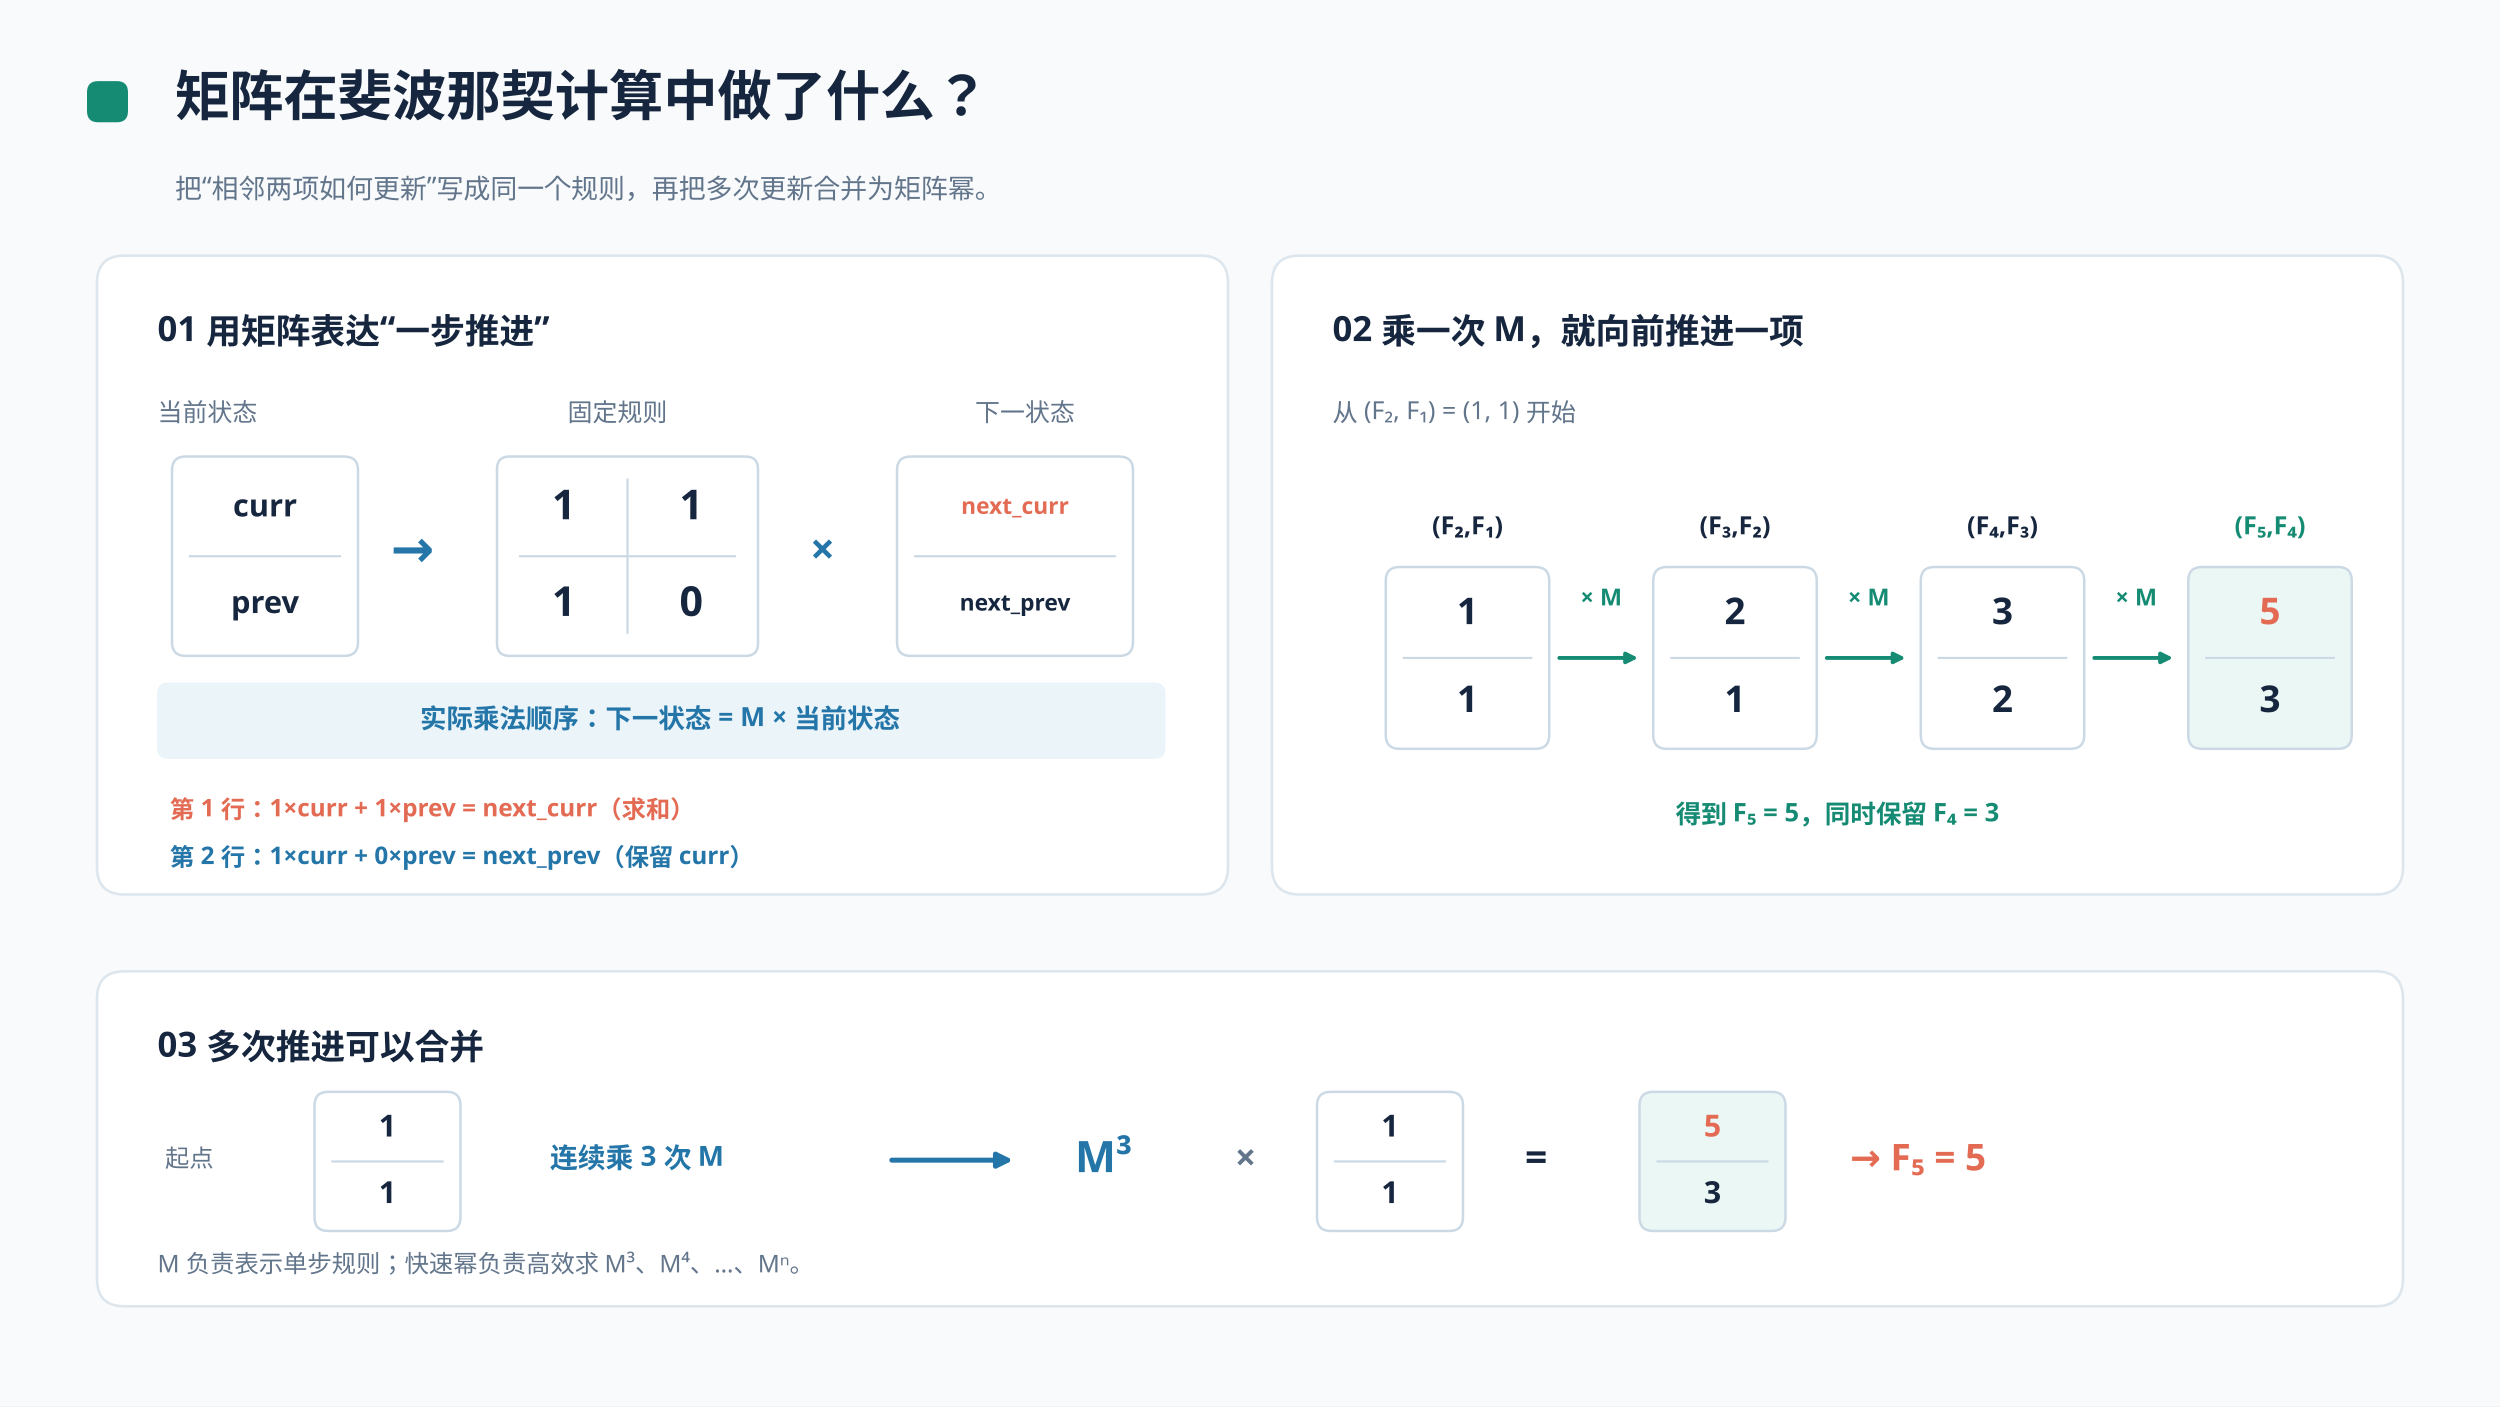
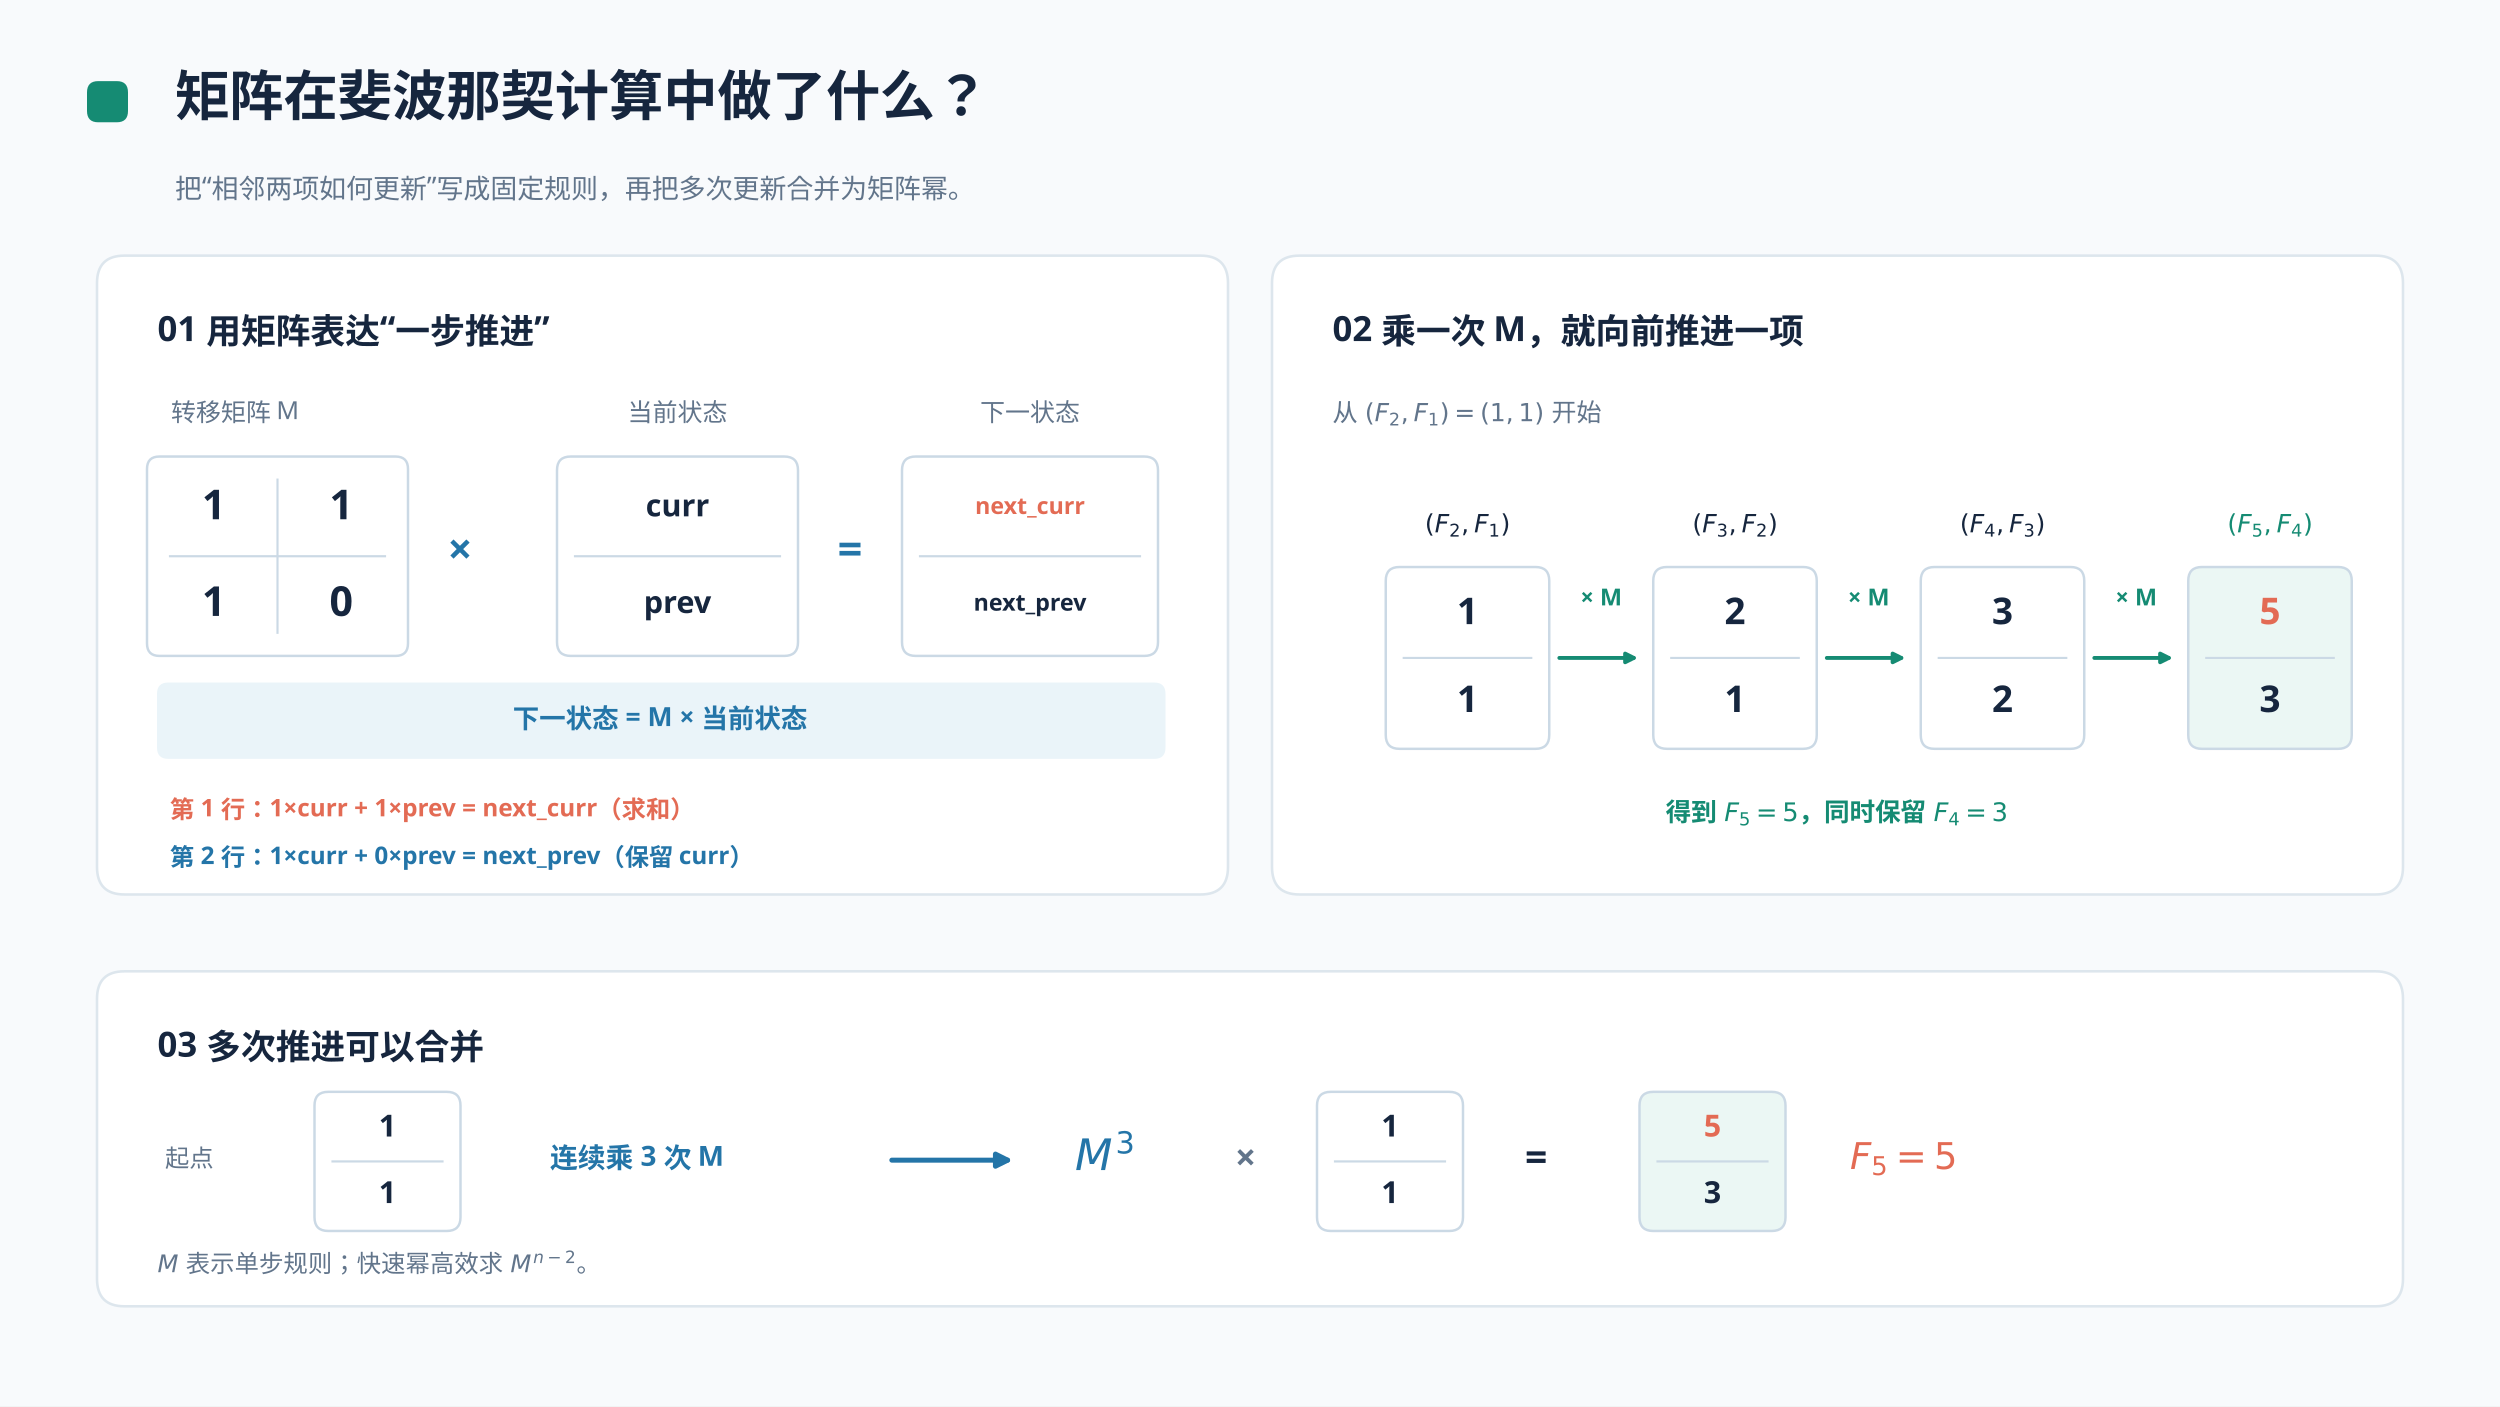
<svg xmlns="http://www.w3.org/2000/svg" width="1152pt" height="648pt" viewBox="0 0 1152 648" version="1.1">
  <defs>
    <style type="text/css">*{stroke-linejoin: round; stroke-linecap: butt}</style>
  </defs>
  <g id="figure_1">
    <g id="patch_1">
      <path d="M 0 648  L 1152 648  L 1152 0  L 0 0  z " style="fill: #f8fafc" />
    </g>
    <g id="axes_1">
      <g id="patch_2">
-         <path d="M 45.274 56.353  L 53.798 56.353  Q 58.982 56.353 58.982 51.146  L 58.982 42.583  Q 58.982 37.376 53.798 37.376  L 45.274 37.376  Q 40.09 37.376 40.09 42.583  L 40.09 51.146  Q 40.09 56.353 45.274 56.353  z " clip-path="url(#pfab40510a4)" style="fill: #158b73" />
+         <path d="M 45.274 56.353  L 53.798 56.353  Q 58.982 56.353 58.982 51.146  L 58.982 42.583  Q 58.982 37.376 53.798 37.376  L 45.274 37.376  Q 40.09 37.376 40.09 42.583  L 40.09 51.146  Q 40.09 56.353 45.274 56.353  z " clip-path="url(#pfd3e6723ad)" style="fill: #158b73" />
      </g>
      <g id="patch_3">
-         <path d="M 57.37 412.174  L 553.19 412.174  Q 565.862 412.174 565.862 399.446  L 565.862 130.526  Q 565.862 117.797 553.19 117.797  L 57.37 117.797  Q 44.698 117.797 44.698 130.526  L 44.698 399.446  Q 44.698 412.174 57.37 412.174  z " clip-path="url(#pfab40510a4)" style="fill: #ffffff; stroke: #dde6ed; stroke-width: 1.2; stroke-linejoin: miter" />
+         <path d="M 57.37 412.174  L 553.19 412.174  Q 565.862 412.174 565.862 399.446  L 565.862 130.526  Q 565.862 117.797 553.19 117.797  L 57.37 117.797  Q 44.698 117.797 44.698 130.526  L 44.698 399.446  Q 44.698 412.174 57.37 412.174  z " clip-path="url(#pfd3e6723ad)" style="fill: #ffffff; stroke: #dde6ed; stroke-width: 1.2; stroke-linejoin: miter" />
      </g>
      <g id="patch_4">
-         <path d="M 85.594 302.246  L 158.63 302.246  Q 164.966 302.246 164.966 295.881  L 164.966 216.733  Q 164.966 210.369 158.63 210.369  L 85.594 210.369  Q 79.258 210.369 79.258 216.733  L 79.258 295.881  Q 79.258 302.246 85.594 302.246  z " clip-path="url(#pfab40510a4)" style="fill: #ffffff; stroke: #cbd9e5; stroke-width: 1.15; stroke-linejoin: miter" />
+         <path d="M 73.498 302.246  L 182.246 302.246  Q 188.006 302.246 188.006 296.46  L 188.006 216.154  Q 188.006 210.369 182.246 210.369  L 73.498 210.369  Q 67.738 210.369 67.738 216.154  L 67.738 296.46  Q 67.738 302.246 73.498 302.246  z " clip-path="url(#pfd3e6723ad)" style="fill: #ffffff; stroke: #cbd9e5; stroke-width: 1.15; stroke-linejoin: miter" />
      </g>
      <g id="patch_5">
-         <path d="M 234.778 302.246  L 343.526 302.246  Q 349.286 302.246 349.286 296.46  L 349.286 216.154  Q 349.286 210.369 343.526 210.369  L 234.778 210.369  Q 229.018 210.369 229.018 216.154  L 229.018 296.46  Q 229.018 302.246 234.778 302.246  z " clip-path="url(#pfab40510a4)" style="fill: #ffffff; stroke: #cbd9e5; stroke-width: 1.15; stroke-linejoin: miter" />
+         <path d="M 263.002 302.246  L 361.382 302.246  Q 367.718 302.246 367.718 295.881  L 367.718 216.733  Q 367.718 210.369 361.382 210.369  L 263.002 210.369  Q 256.666 210.369 256.666 216.733  L 256.666 295.881  Q 256.666 302.246 263.002 302.246  z " clip-path="url(#pfd3e6723ad)" style="fill: #ffffff; stroke: #cbd9e5; stroke-width: 1.15; stroke-linejoin: miter" />
      </g>
      <g id="patch_6">
-         <path d="M 419.674 302.246  L 515.75 302.246  Q 522.086 302.246 522.086 295.881  L 522.086 216.733  Q 522.086 210.369 515.75 210.369  L 419.674 210.369  Q 413.338 210.369 413.338 216.733  L 413.338 295.881  Q 413.338 302.246 419.674 302.246  z " clip-path="url(#pfab40510a4)" style="fill: #ffffff; stroke: #cbd9e5; stroke-width: 1.15; stroke-linejoin: miter" />
+         <path d="M 421.978 302.246  L 527.27 302.246  Q 533.606 302.246 533.606 295.881  L 533.606 216.733  Q 533.606 210.369 527.27 210.369  L 421.978 210.369  Q 415.642 210.369 415.642 216.733  L 415.642 295.881  Q 415.642 302.246 421.978 302.246  z " clip-path="url(#pfd3e6723ad)" style="fill: #ffffff; stroke: #cbd9e5; stroke-width: 1.15; stroke-linejoin: miter" />
      </g>
      <g id="patch_7">
-         <path d="M 77.53 349.689  L 531.878 349.689  Q 537.062 349.689 537.062 344.481  L 537.062 319.719  Q 537.062 314.511 531.878 314.511  L 77.53 314.511  Q 72.346 314.511 72.346 319.719  L 72.346 344.481  Q 72.346 349.689 77.53 349.689  z " clip-path="url(#pfab40510a4)" style="fill: #eaf4f9" />
+         <path d="M 77.53 349.689  L 531.878 349.689  Q 537.062 349.689 537.062 344.481  L 537.062 319.719  Q 537.062 314.511 531.878 314.511  L 77.53 314.511  Q 72.346 314.511 72.346 319.719  L 72.346 344.481  Q 72.346 349.689 77.53 349.689  z " clip-path="url(#pfd3e6723ad)" style="fill: #eaf4f9" />
      </g>
      <g id="patch_8">
-         <path d="M 598.81 412.174  L 1094.63 412.174  Q 1107.302 412.174 1107.302 399.446  L 1107.302 130.526  Q 1107.302 117.797 1094.63 117.797  L 598.81 117.797  Q 586.138 117.797 586.138 130.526  L 586.138 399.446  Q 586.138 412.174 598.81 412.174  z " clip-path="url(#pfab40510a4)" style="fill: #ffffff; stroke: #dde6ed; stroke-width: 1.2; stroke-linejoin: miter" />
+         <path d="M 598.81 412.174  L 1094.63 412.174  Q 1107.302 412.174 1107.302 399.446  L 1107.302 130.526  Q 1107.302 117.797 1094.63 117.797  L 598.81 117.797  Q 586.138 117.797 586.138 130.526  L 586.138 399.446  Q 586.138 412.174 598.81 412.174  z " clip-path="url(#pfd3e6723ad)" style="fill: #ffffff; stroke: #dde6ed; stroke-width: 1.2; stroke-linejoin: miter" />
      </g>
      <g id="patch_9">
-         <path d="M 644.89 345.06  L 707.558 345.06  Q 713.894 345.06 713.894 338.696  L 713.894 267.647  Q 713.894 261.283 707.558 261.283  L 644.89 261.283  Q 638.554 261.283 638.554 267.647  L 638.554 338.696  Q 638.554 345.06 644.89 345.06  z " clip-path="url(#pfab40510a4)" style="fill: #ffffff; stroke: #cbd9e5; stroke-width: 1.15; stroke-linejoin: miter" />
+         <path d="M 644.89 345.06  L 707.558 345.06  Q 713.894 345.06 713.894 338.696  L 713.894 267.647  Q 713.894 261.283 707.558 261.283  L 644.89 261.283  Q 638.554 261.283 638.554 267.647  L 638.554 338.696  Q 638.554 345.06 644.89 345.06  z " clip-path="url(#pfd3e6723ad)" style="fill: #ffffff; stroke: #cbd9e5; stroke-width: 1.15; stroke-linejoin: miter" />
      </g>
      <g id="patch_10">
-         <path d="M 768.154 345.06  L 830.822 345.06  Q 837.158 345.06 837.158 338.696  L 837.158 267.647  Q 837.158 261.283 830.822 261.283  L 768.154 261.283  Q 761.818 261.283 761.818 267.647  L 761.818 338.696  Q 761.818 345.06 768.154 345.06  z " clip-path="url(#pfab40510a4)" style="fill: #ffffff; stroke: #cbd9e5; stroke-width: 1.15; stroke-linejoin: miter" />
+         <path d="M 768.154 345.06  L 830.822 345.06  Q 837.158 345.06 837.158 338.696  L 837.158 267.647  Q 837.158 261.283 830.822 261.283  L 768.154 261.283  Q 761.818 261.283 761.818 267.647  L 761.818 338.696  Q 761.818 345.06 768.154 345.06  z " clip-path="url(#pfd3e6723ad)" style="fill: #ffffff; stroke: #cbd9e5; stroke-width: 1.15; stroke-linejoin: miter" />
      </g>
      <g id="patch_11">
-         <path d="M 891.418 345.06  L 954.086 345.06  Q 960.422 345.06 960.422 338.696  L 960.422 267.647  Q 960.422 261.283 954.086 261.283  L 891.418 261.283  Q 885.082 261.283 885.082 267.647  L 885.082 338.696  Q 885.082 345.06 891.418 345.06  z " clip-path="url(#pfab40510a4)" style="fill: #ffffff; stroke: #cbd9e5; stroke-width: 1.15; stroke-linejoin: miter" />
+         <path d="M 891.418 345.06  L 954.086 345.06  Q 960.422 345.06 960.422 338.696  L 960.422 267.647  Q 960.422 261.283 954.086 261.283  L 891.418 261.283  Q 885.082 261.283 885.082 267.647  L 885.082 338.696  Q 885.082 345.06 891.418 345.06  z " clip-path="url(#pfd3e6723ad)" style="fill: #ffffff; stroke: #cbd9e5; stroke-width: 1.15; stroke-linejoin: miter" />
      </g>
      <g id="patch_12">
-         <path d="M 1014.682 345.06  L 1077.35 345.06  Q 1083.686 345.06 1083.686 338.696  L 1083.686 267.647  Q 1083.686 261.283 1077.35 261.283  L 1014.682 261.283  Q 1008.346 261.283 1008.346 267.647  L 1008.346 338.696  Q 1008.346 345.06 1014.682 345.06  z " clip-path="url(#pfab40510a4)" style="fill: #ebf7f4; stroke: #cbd9e5; stroke-width: 1.15; stroke-linejoin: miter" />
+         <path d="M 1014.682 345.06  L 1077.35 345.06  Q 1083.686 345.06 1083.686 338.696  L 1083.686 267.647  Q 1083.686 261.283 1077.35 261.283  L 1014.682 261.283  Q 1008.346 261.283 1008.346 267.647  L 1008.346 338.696  Q 1008.346 345.06 1014.682 345.06  z " clip-path="url(#pfd3e6723ad)" style="fill: #ebf7f4; stroke: #cbd9e5; stroke-width: 1.15; stroke-linejoin: miter" />
      </g>
      <g id="patch_13">
-         <path d="M 718.547 303.171  Q 736.707 303.171 752.854 303.171  " clip-path="url(#pfab40510a4)" style="fill: none; stroke: #158b73; stroke-width: 1.8; stroke-linecap: round" />
-         <path d="M 748.854 301.171  L 752.854 303.171  L 748.854 305.171  z " clip-path="url(#pfab40510a4)" style="fill: #158b73; stroke: #158b73; stroke-width: 1.8; stroke-linecap: round" />
+         <path d="M 718.547 303.171  Q 736.707 303.171 752.854 303.171  " clip-path="url(#pfd3e6723ad)" style="fill: none; stroke: #158b73; stroke-width: 1.8; stroke-linecap: round" />
+         <path d="M 748.854 301.171  L 752.854 303.171  L 748.854 305.171  z " clip-path="url(#pfd3e6723ad)" style="fill: #158b73; stroke: #158b73; stroke-width: 1.8; stroke-linecap: round" />
      </g>
      <g id="patch_14">
-         <path d="M 841.811 303.171  Q 859.971 303.171 876.118 303.171  " clip-path="url(#pfab40510a4)" style="fill: none; stroke: #158b73; stroke-width: 1.8; stroke-linecap: round" />
-         <path d="M 872.118 301.171  L 876.118 303.171  L 872.118 305.171  z " clip-path="url(#pfab40510a4)" style="fill: #158b73; stroke: #158b73; stroke-width: 1.8; stroke-linecap: round" />
+         <path d="M 841.811 303.171  Q 859.971 303.171 876.118 303.171  " clip-path="url(#pfd3e6723ad)" style="fill: none; stroke: #158b73; stroke-width: 1.8; stroke-linecap: round" />
+         <path d="M 872.118 301.171  L 876.118 303.171  L 872.118 305.171  z " clip-path="url(#pfd3e6723ad)" style="fill: #158b73; stroke: #158b73; stroke-width: 1.8; stroke-linecap: round" />
      </g>
      <g id="patch_15">
-         <path d="M 965.075 303.171  Q 983.235 303.171 999.382 303.171  " clip-path="url(#pfab40510a4)" style="fill: none; stroke: #158b73; stroke-width: 1.8; stroke-linecap: round" />
-         <path d="M 995.382 301.171  L 999.382 303.171  L 995.382 305.171  z " clip-path="url(#pfab40510a4)" style="fill: #158b73; stroke: #158b73; stroke-width: 1.8; stroke-linecap: round" />
+         <path d="M 965.075 303.171  Q 983.235 303.171 999.382 303.171  " clip-path="url(#pfd3e6723ad)" style="fill: none; stroke: #158b73; stroke-width: 1.8; stroke-linecap: round" />
+         <path d="M 995.382 301.171  L 999.382 303.171  L 995.382 305.171  z " clip-path="url(#pfd3e6723ad)" style="fill: #158b73; stroke: #158b73; stroke-width: 1.8; stroke-linecap: round" />
      </g>
      <g id="patch_16">
-         <path d="M 57.37 601.946  L 1094.63 601.946  Q 1107.302 601.946 1107.302 589.217  L 1107.302 460.311  Q 1107.302 447.583 1094.63 447.583  L 57.37 447.583  Q 44.698 447.583 44.698 460.311  L 44.698 589.217  Q 44.698 601.946 57.37 601.946  z " clip-path="url(#pfab40510a4)" style="fill: #ffffff; stroke: #dde6ed; stroke-width: 1.2; stroke-linejoin: miter" />
+         <path d="M 57.37 601.946  L 1094.63 601.946  Q 1107.302 601.946 1107.302 589.217  L 1107.302 460.311  Q 1107.302 447.583 1094.63 447.583  L 57.37 447.583  Q 44.698 447.583 44.698 460.311  L 44.698 589.217  Q 44.698 601.946 57.37 601.946  z " clip-path="url(#pfd3e6723ad)" style="fill: #ffffff; stroke: #dde6ed; stroke-width: 1.2; stroke-linejoin: miter" />
      </g>
      <g id="patch_17">
-         <path d="M 151.258 567.231  L 205.862 567.231  Q 212.198 567.231 212.198 560.867  L 212.198 509.49  Q 212.198 503.126 205.862 503.126  L 151.258 503.126  Q 144.922 503.126 144.922 509.49  L 144.922 560.867  Q 144.922 567.231 151.258 567.231  z " clip-path="url(#pfab40510a4)" style="fill: #ffffff; stroke: #cbd9e5; stroke-width: 1.15; stroke-linejoin: miter" />
+         <path d="M 151.258 567.231  L 205.862 567.231  Q 212.198 567.231 212.198 560.867  L 212.198 509.49  Q 212.198 503.126 205.862 503.126  L 151.258 503.126  Q 144.922 503.126 144.922 509.49  L 144.922 560.867  Q 144.922 567.231 151.258 567.231  z " clip-path="url(#pfd3e6723ad)" style="fill: #ffffff; stroke: #cbd9e5; stroke-width: 1.15; stroke-linejoin: miter" />
      </g>
      <g id="patch_18">
-         <path d="M 410.96 534.6  Q 438.914 534.6 464.296 534.6  " clip-path="url(#pfab40510a4)" style="fill: none; stroke: #2475a8; stroke-width: 2.3; stroke-linecap: round" />
-         <path d="M 458.696 531.8  L 464.296 534.6  L 458.696 537.4  z " clip-path="url(#pfab40510a4)" style="fill: #2475a8; stroke: #2475a8; stroke-width: 2.3; stroke-linecap: round" />
+         <path d="M 410.96 534.6  Q 438.914 534.6 464.296 534.6  " clip-path="url(#pfd3e6723ad)" style="fill: none; stroke: #2475a8; stroke-width: 2.3; stroke-linecap: round" />
+         <path d="M 458.696 531.8  L 464.296 534.6  L 458.696 537.4  z " clip-path="url(#pfd3e6723ad)" style="fill: #2475a8; stroke: #2475a8; stroke-width: 2.3; stroke-linecap: round" />
      </g>
      <g id="patch_19">
-         <path d="M 613.21 567.231  L 667.814 567.231  Q 674.15 567.231 674.15 560.867  L 674.15 509.49  Q 674.15 503.126 667.814 503.126  L 613.21 503.126  Q 606.874 503.126 606.874 509.49  L 606.874 560.867  Q 606.874 567.231 613.21 567.231  z " clip-path="url(#pfab40510a4)" style="fill: #ffffff; stroke: #cbd9e5; stroke-width: 1.15; stroke-linejoin: miter" />
+         <path d="M 613.21 567.231  L 667.814 567.231  Q 674.15 567.231 674.15 560.867  L 674.15 509.49  Q 674.15 503.126 667.814 503.126  L 613.21 503.126  Q 606.874 503.126 606.874 509.49  L 606.874 560.867  Q 606.874 567.231 613.21 567.231  z " clip-path="url(#pfd3e6723ad)" style="fill: #ffffff; stroke: #cbd9e5; stroke-width: 1.15; stroke-linejoin: miter" />
      </g>
      <g id="patch_20">
-         <path d="M 761.818 567.231  L 816.422 567.231  Q 822.758 567.231 822.758 560.867  L 822.758 509.49  Q 822.758 503.126 816.422 503.126  L 761.818 503.126  Q 755.482 503.126 755.482 509.49  L 755.482 560.867  Q 755.482 567.231 761.818 567.231  z " clip-path="url(#pfab40510a4)" style="fill: #ebf7f4; stroke: #cbd9e5; stroke-width: 1.15; stroke-linejoin: miter" />
+         <path d="M 761.818 567.231  L 816.422 567.231  Q 822.758 567.231 822.758 560.867  L 822.758 509.49  Q 822.758 503.126 816.422 503.126  L 761.818 503.126  Q 755.482 503.126 755.482 509.49  L 755.482 560.867  Q 755.482 567.231 761.818 567.231  z " clip-path="url(#pfd3e6723ad)" style="fill: #ebf7f4; stroke: #cbd9e5; stroke-width: 1.15; stroke-linejoin: miter" />
      </g>
      <g id="line2d_1">
-         <path d="M 87.552 256.307  L 156.672 256.307  " clip-path="url(#pfab40510a4)" style="fill: none; stroke: #cbd9e5; stroke-linecap: square" />
+         <path d="M 127.872 291.6  L 127.872 221.014  " clip-path="url(#pfd3e6723ad)" style="fill: none; stroke: #cbd9e5; stroke-linecap: square" />
      </g>
      <g id="line2d_2">
-         <path d="M 289.152 291.6  L 289.152 221.014  " clip-path="url(#pfab40510a4)" style="fill: none; stroke: #cbd9e5; stroke-linecap: square" />
+         <path d="M 78.336 256.307  L 177.408 256.307  " clip-path="url(#pfd3e6723ad)" style="fill: none; stroke: #cbd9e5; stroke-linecap: square" />
      </g>
      <g id="line2d_3">
-         <path d="M 239.616 256.307  L 338.688 256.307  " clip-path="url(#pfab40510a4)" style="fill: none; stroke: #cbd9e5; stroke-linecap: square" />
+         <path d="M 264.96 256.307  L 359.424 256.307  " clip-path="url(#pfd3e6723ad)" style="fill: none; stroke: #cbd9e5; stroke-linecap: square" />
      </g>
      <g id="line2d_4">
-         <path d="M 421.632 256.307  L 513.792 256.307  " clip-path="url(#pfab40510a4)" style="fill: none; stroke: #cbd9e5; stroke-linecap: square" />
+         <path d="M 423.936 256.307  L 525.312 256.307  " clip-path="url(#pfd3e6723ad)" style="fill: none; stroke: #cbd9e5; stroke-linecap: square" />
      </g>
      <g id="line2d_5">
-         <path d="M 646.848 303.171  L 705.6 303.171  " clip-path="url(#pfab40510a4)" style="fill: none; stroke: #cbd9e5; stroke-linecap: square" />
+         <path d="M 646.848 303.171  L 705.6 303.171  " clip-path="url(#pfd3e6723ad)" style="fill: none; stroke: #cbd9e5; stroke-linecap: square" />
      </g>
      <g id="line2d_6">
-         <path d="M 770.112 303.171  L 828.864 303.171  " clip-path="url(#pfab40510a4)" style="fill: none; stroke: #cbd9e5; stroke-linecap: square" />
+         <path d="M 770.112 303.171  L 828.864 303.171  " clip-path="url(#pfd3e6723ad)" style="fill: none; stroke: #cbd9e5; stroke-linecap: square" />
      </g>
      <g id="line2d_7">
-         <path d="M 893.376 303.171  L 952.128 303.171  " clip-path="url(#pfab40510a4)" style="fill: none; stroke: #cbd9e5; stroke-linecap: square" />
+         <path d="M 893.376 303.171  L 952.128 303.171  " clip-path="url(#pfd3e6723ad)" style="fill: none; stroke: #cbd9e5; stroke-linecap: square" />
      </g>
      <g id="line2d_8">
-         <path d="M 1016.64 303.171  L 1075.392 303.171  " clip-path="url(#pfab40510a4)" style="fill: none; stroke: #cbd9e5; stroke-linecap: square" />
+         <path d="M 1016.64 303.171  L 1075.392 303.171  " clip-path="url(#pfd3e6723ad)" style="fill: none; stroke: #cbd9e5; stroke-linecap: square" />
      </g>
      <g id="line2d_9">
-         <path d="M 153.216 535.179  L 203.904 535.179  " clip-path="url(#pfab40510a4)" style="fill: none; stroke: #cbd9e5; stroke-linecap: square" />
+         <path d="M 153.216 535.179  L 203.904 535.179  " clip-path="url(#pfd3e6723ad)" style="fill: none; stroke: #cbd9e5; stroke-linecap: square" />
      </g>
      <g id="line2d_10">
-         <path d="M 615.168 535.179  L 665.856 535.179  " clip-path="url(#pfab40510a4)" style="fill: none; stroke: #cbd9e5; stroke-linecap: square" />
+         <path d="M 615.168 535.179  L 665.856 535.179  " clip-path="url(#pfd3e6723ad)" style="fill: none; stroke: #cbd9e5; stroke-linecap: square" />
      </g>
      <g id="line2d_11">
-         <path d="M 763.776 535.179  L 814.464 535.179  " clip-path="url(#pfab40510a4)" style="fill: none; stroke: #cbd9e5; stroke-linecap: square" />
+         <path d="M 763.776 535.179  L 814.464 535.179  " clip-path="url(#pfd3e6723ad)" style="fill: none; stroke: #cbd9e5; stroke-linecap: square" />
      </g>
      <g id="text_1">
        <text style="font-weight: 700; font-size: 25px; font-family: 'Microsoft YaHei'; text-anchor: start; fill: #16263e" x="80.64" y="53.17" transform="rotate(-0 80.64 53.17048)">矩阵在斐波那契计算中做了什么？</text>
      </g>
      <g id="text_2">
-         <text style="font-size: 12.4px; font-family: 'Microsoft YaHei'; text-anchor: start; fill: #62758b" x="80.64" y="91.358" transform="rotate(-0 80.64 91.3577)">把“相邻两项如何更新”写成同一个规则，再把多次更新合并为矩阵幂。</text>
+         <text style="font-size: 12.4px; font-family: 'Microsoft YaHei'; text-anchor: start; fill: #62758b" x="80.64" y="91.358" transform="rotate(-0 80.64 91.3577)">把“相邻两项如何更新”写成固定规则，再把多次更新合并为矩阵幂。</text>
      </g>
      <g id="text_3">
        <text style="font-weight: 700; font-size: 16px; font-family: 'Microsoft YaHei'; text-anchor: start; fill: #16263e" x="72.576" y="157.149" transform="rotate(-0 72.576 157.1491)">01  用矩阵表达“一步推进”</text>
      </g>
      <g id="text_4">
-         <text style="font-size: 11.5px; font-family: 'Microsoft YaHei'; text-anchor: start; fill: #62758b" x="72.576" y="194.096" transform="rotate(-0 72.576 194.0956)">当前状态</text>
+         <text style="font-size: 11.5px; font-family: 'Microsoft YaHei'; text-anchor: middle; fill: #62758b" x="108.288" y="194.096" transform="rotate(-0 108.288 194.0956)">转移矩阵 M</text>
      </g>
      <g id="text_5">
-         <text style="font-size: 11.5px; font-family: 'Microsoft YaHei'; text-anchor: start; fill: #62758b" x="261.504" y="194.096" transform="rotate(-0 261.504 194.0956)">固定规则</text>
+         <text style="font-size: 11.5px; font-family: 'Microsoft YaHei'; text-anchor: middle; fill: #62758b" x="312.192" y="194.096" transform="rotate(-0 312.192 194.0956)">当前状态</text>
      </g>
      <g id="text_6">
-         <text style="font-size: 11.5px; font-family: 'Microsoft YaHei'; text-anchor: start; fill: #62758b" x="449.28" y="194.096" transform="rotate(-0 449.28 194.0956)">下一状态</text>
+         <text style="font-size: 11.5px; font-family: 'Microsoft YaHei'; text-anchor: middle; fill: #62758b" x="474.624" y="194.096" transform="rotate(-0 474.624 194.0956)">下一状态</text>
      </g>
      <g id="text_7">
-         <text style="font-weight: 700; font-size: 14.2px; font-family: 'Microsoft YaHei'; text-anchor: middle; fill: #16263e" x="122.112" y="237.943" transform="rotate(-0 122.112 237.9427)">curr</text>
+         <text style="font-weight: 700; font-size: 19px; font-family: 'Microsoft YaHei'; text-anchor: middle; fill: #16263e" x="98.496" y="239.265" transform="rotate(-0 98.496 239.2646)">1</text>
      </g>
      <g id="text_8">
-         <text style="font-weight: 700; font-size: 14.2px; font-family: 'Microsoft YaHei'; text-anchor: middle; fill: #16263e" x="122.112" y="282.493" transform="rotate(-0 122.112 282.4927)">prev</text>
+         <text style="font-weight: 700; font-size: 19px; font-family: 'Microsoft YaHei'; text-anchor: middle; fill: #16263e" x="157.248" y="239.265" transform="rotate(-0 157.248 239.2646)">1</text>
      </g>
      <g id="text_9">
-         <text style="font-weight: 700; font-size: 24px; font-family: 'Microsoft YaHei'; text-anchor: middle; fill: #2475a8" x="190.08" y="261.181" transform="rotate(-0 190.08 261.1808)">→</text>
+         <text style="font-weight: 700; font-size: 19px; font-family: 'Microsoft YaHei'; text-anchor: middle; fill: #16263e" x="98.496" y="283.815" transform="rotate(-0 98.496 283.8146)">1</text>
      </g>
      <g id="text_10">
-         <text style="font-weight: 700; font-size: 19px; font-family: 'Microsoft YaHei'; text-anchor: middle; fill: #16263e" x="259.776" y="239.265" transform="rotate(-0 259.776 239.2646)">1</text>
+         <text style="font-weight: 700; font-size: 19px; font-family: 'Microsoft YaHei'; text-anchor: middle; fill: #16263e" x="157.248" y="283.815" transform="rotate(-0 157.248 283.8146)">0</text>
      </g>
      <g id="text_11">
-         <text style="font-weight: 700; font-size: 19px; font-family: 'Microsoft YaHei'; text-anchor: middle; fill: #16263e" x="318.528" y="239.265" transform="rotate(-0 318.528 239.2646)">1</text>
+         <text style="font-weight: 700; font-size: 20px; font-family: 'Microsoft YaHei'; text-anchor: middle; fill: #2475a8" x="211.968" y="260.079" transform="rotate(-0 211.968 260.0792)">×</text>
      </g>
      <g id="text_12">
-         <text style="font-weight: 700; font-size: 19px; font-family: 'Microsoft YaHei'; text-anchor: middle; fill: #16263e" x="259.776" y="283.815" transform="rotate(-0 259.776 283.8146)">1</text>
+         <text style="font-weight: 700; font-size: 14.1px; font-family: 'Microsoft YaHei'; text-anchor: middle; fill: #16263e" x="312.192" y="237.915" transform="rotate(-0 312.192 237.9152)">curr</text>
      </g>
      <g id="text_13">
-         <text style="font-weight: 700; font-size: 19px; font-family: 'Microsoft YaHei'; text-anchor: middle; fill: #16263e" x="318.528" y="283.815" transform="rotate(-0 318.528 283.8146)">0</text>
+         <text style="font-weight: 700; font-size: 14.1px; font-family: 'Microsoft YaHei'; text-anchor: middle; fill: #16263e" x="312.192" y="282.465" transform="rotate(-0 312.192 282.4652)">prev</text>
      </g>
      <g id="text_14">
-         <text style="font-weight: 700; font-size: 20px; font-family: 'Microsoft YaHei'; text-anchor: middle; fill: #2475a8" x="379.008" y="260.079" transform="rotate(-0 379.008 260.0792)">×</text>
+         <text style="font-weight: 700; font-size: 20px; font-family: 'Microsoft YaHei'; text-anchor: middle; fill: #2475a8" x="391.68" y="260.079" transform="rotate(-0 391.68 260.0792)">=</text>
      </g>
      <g id="text_15">
-         <text style="font-weight: 700; font-size: 10.5px; font-family: 'Microsoft YaHei'; text-anchor: middle; fill: #e36b54" x="467.712" y="236.786" transform="rotate(-0 467.712 236.7859)">next_curr</text>
+         <text style="font-weight: 700; font-size: 10.7px; font-family: 'Microsoft YaHei'; text-anchor: middle; fill: #e36b54" x="474.624" y="236.838" transform="rotate(-0 474.624 236.8384)">next_curr</text>
      </g>
      <g id="text_16">
-         <text style="font-weight: 700; font-size: 10.5px; font-family: 'Microsoft YaHei'; text-anchor: middle; fill: #16263e" x="467.712" y="281.336" transform="rotate(-0 467.712 281.3359)">next_prev</text>
+         <text style="font-weight: 700; font-size: 10.7px; font-family: 'Microsoft YaHei'; text-anchor: middle; fill: #16263e" x="474.624" y="281.388" transform="rotate(-0 474.624 281.3884)">next_prev</text>
      </g>
      <g id="text_17">
-         <text style="font-weight: 700; font-size: 12.2px; font-family: 'Microsoft YaHei'; text-anchor: middle; fill: #2475a8" x="304.128" y="335.46" transform="rotate(-0 304.128 335.4598)">实际乘法顺序：下一状态 = M × 当前状态</text>
+         <text style="font-weight: 700; font-size: 12.2px; font-family: 'Microsoft YaHei'; text-anchor: middle; fill: #2475a8" x="304.128" y="335.46" transform="rotate(-0 304.128 335.4598)">下一状态 = M × 当前状态</text>
      </g>
      <g id="text_18">
        <text style="font-weight: 700; font-size: 11.2px; font-family: 'Microsoft YaHei'; text-anchor: start; fill: #e36b54" x="78.336" y="376.97" transform="rotate(-0 78.336 376.9701)">第 1 行：1×curr + 1×prev = next_curr（求和）</text>
      </g>
      <g id="text_19">
        <text style="font-weight: 700; font-size: 11.2px; font-family: 'Microsoft YaHei'; text-anchor: start; fill: #2475a8" x="78.336" y="398.956" transform="rotate(-0 78.336 398.9559)">第 2 行：1×curr + 0×prev = next_prev（保留 curr）</text>
      </g>
      <g id="text_20">
        <text style="font-weight: 700; font-size: 16px; font-family: 'Microsoft YaHei'; text-anchor: start; fill: #16263e" x="614.016" y="157.149" transform="rotate(-0 614.016 157.1491)">02  乘一次 M，就向前推进一项</text>
      </g>
      <g id="text_21">
-         <text style="font-size: 11.5px; font-family: 'Microsoft YaHei'; text-anchor: start; fill: #62758b" x="614.016" y="194.096" transform="rotate(-0 614.016 194.0956)">从 (F₂, F₁) = (1, 1) 开始</text>
+         <g style="fill: #62758b" transform="translate(614.016 194.0956)">
+           <text>
+             <tspan x="0" y="-0" style="font-size: 11.5px; font-family: 'Microsoft YaHei'; fill: #62758b">从</tspan>
+             <tspan x="11.5" y="-0" style="font-size: 11.5px; font-family: 'Microsoft YaHei'; fill: #62758b"> </tspan>
+             <tspan x="97.52" y="-0" style="font-size: 11.5px; font-family: 'Microsoft YaHei'; fill: #62758b"> </tspan>
+             <tspan x="100.923" y="-0" style="font-size: 11.5px; font-family: 'Microsoft YaHei'; fill: #62758b">开</tspan>
+             <tspan x="112.423" y="-0" style="font-size: 11.5px; font-family: 'Microsoft YaHei'; fill: #62758b">始</tspan>
+             <tspan x="14.903" y="-0" style="font-size: 11.5px; font-family: 'DejaVu Sans'; fill: #62758b">(</tspan>
+             <tspan x="31.454" y="-0" style="font-size: 11.5px; font-family: 'DejaVu Sans'; fill: #62758b">,</tspan>
+             <tspan x="49.414" y="-0" style="font-size: 11.5px; font-family: 'DejaVu Sans'; fill: #62758b">)</tspan>
+             <tspan x="56.142" y="-0" style="font-size: 11.5px; font-family: 'DejaVu Sans'; fill: #62758b">=</tspan>
+             <tspan x="68.018" y="-0" style="font-size: 11.5px; font-family: 'DejaVu Sans'; fill: #62758b">(</tspan>
+             <tspan x="72.504" y="-0" style="font-size: 11.5px; font-family: 'DejaVu Sans'; fill: #62758b">1</tspan>
+             <tspan x="79.821" y="-0" style="font-size: 11.5px; font-family: 'DejaVu Sans'; fill: #62758b">,</tspan>
+             <tspan x="85.717" y="-0" style="font-size: 11.5px; font-family: 'DejaVu Sans'; fill: #62758b">1</tspan>
+             <tspan x="93.034" y="-0" style="font-size: 11.5px; font-family: 'DejaVu Sans'; fill: #62758b">)</tspan>
+             <tspan x="19.389" y="-0" style="font-style: oblique; font-size: 11.5px; font-family: 'DejaVu Sans'; fill: #62758b">F</tspan>
+             <tspan x="37.35" y="-0" style="font-style: oblique; font-size: 11.5px; font-family: 'DejaVu Sans'; fill: #62758b">F</tspan>
+             <tspan x="26.004" y="1.969" style="font-size: 8.05px; font-family: 'DejaVu Sans'; fill: #62758b">2</tspan>
+             <tspan x="43.965" y="1.969" style="font-size: 8.05px; font-family: 'DejaVu Sans'; fill: #62758b">1</tspan>
+           </text>
+         </g>
      </g>
      <g id="text_22">
-         <text style="font-weight: 700; font-size: 11.6px; font-family: 'Microsoft YaHei'; text-anchor: middle; fill: #16263e" x="676.224" y="246.195" transform="rotate(-0 676.224 246.1945)">(F₂,F₁)</text>
+         <g style="fill: #16263e" transform="translate(656.562 246.1945)">
+           <text>
+             <tspan x="0" y="-0.891" style="font-size: 11.6px; font-family: 'DejaVu Sans'; fill: #16263e">(</tspan>
+             <tspan x="16.727" y="-0.891" style="font-size: 11.6px; font-family: 'DejaVu Sans'; fill: #16263e">,</tspan>
+             <tspan x="34.88" y="-0.891" style="font-size: 11.6px; font-family: 'DejaVu Sans'; fill: #16263e">)</tspan>
+             <tspan x="4.535" y="-0.891" style="font-style: oblique; font-size: 11.6px; font-family: 'DejaVu Sans'; fill: #16263e">F</tspan>
+             <tspan x="22.688" y="-0.891" style="font-style: oblique; font-size: 11.6px; font-family: 'DejaVu Sans'; fill: #16263e">F</tspan>
+             <tspan x="11.222" y="1.078" style="font-size: 8.12px; font-family: 'DejaVu Sans'; fill: #16263e">2</tspan>
+             <tspan x="29.374" y="1.078" style="font-size: 8.12px; font-family: 'DejaVu Sans'; fill: #16263e">1</tspan>
+           </text>
+         </g>
      </g>
      <g id="text_23">
        <text style="font-weight: 700; font-size: 17px; font-family: 'Microsoft YaHei'; text-anchor: middle; fill: #16263e" x="676.224" y="287.603" transform="rotate(-0 676.224 287.6031)">1</text>
      </g>
      <g id="text_24">
        <text style="font-weight: 700; font-size: 17px; font-family: 'Microsoft YaHei'; text-anchor: middle; fill: #16263e" x="676.224" y="328.103" transform="rotate(-0 676.224 328.1031)">1</text>
      </g>
      <g id="text_25">
-         <text style="font-weight: 700; font-size: 11.6px; font-family: 'Microsoft YaHei'; text-anchor: middle; fill: #16263e" x="799.488" y="246.195" transform="rotate(-0 799.488 246.1945)">(F₃,F₂)</text>
+         <g style="fill: #16263e" transform="translate(779.826 246.1945)">
+           <text>
+             <tspan x="0" y="-0.891" style="font-size: 11.6px; font-family: 'DejaVu Sans'; fill: #16263e">(</tspan>
+             <tspan x="16.727" y="-0.891" style="font-size: 11.6px; font-family: 'DejaVu Sans'; fill: #16263e">,</tspan>
+             <tspan x="34.88" y="-0.891" style="font-size: 11.6px; font-family: 'DejaVu Sans'; fill: #16263e">)</tspan>
+             <tspan x="4.535" y="-0.891" style="font-style: oblique; font-size: 11.6px; font-family: 'DejaVu Sans'; fill: #16263e">F</tspan>
+             <tspan x="22.688" y="-0.891" style="font-style: oblique; font-size: 11.6px; font-family: 'DejaVu Sans'; fill: #16263e">F</tspan>
+             <tspan x="11.222" y="1.078" style="font-size: 8.12px; font-family: 'DejaVu Sans'; fill: #16263e">3</tspan>
+             <tspan x="29.374" y="1.078" style="font-size: 8.12px; font-family: 'DejaVu Sans'; fill: #16263e">2</tspan>
+           </text>
+         </g>
      </g>
      <g id="text_26">
        <text style="font-weight: 700; font-size: 17px; font-family: 'Microsoft YaHei'; text-anchor: middle; fill: #16263e" x="799.488" y="287.603" transform="rotate(-0 799.488 287.6031)">2</text>
      </g>
      <g id="text_27">
        <text style="font-weight: 700; font-size: 17px; font-family: 'Microsoft YaHei'; text-anchor: middle; fill: #16263e" x="799.488" y="328.103" transform="rotate(-0 799.488 328.1031)">1</text>
      </g>
      <g id="text_28">
-         <text style="font-weight: 700; font-size: 11.6px; font-family: 'Microsoft YaHei'; text-anchor: middle; fill: #16263e" x="922.752" y="246.195" transform="rotate(-0 922.752 246.1945)">(F₄,F₃)</text>
+         <g style="fill: #16263e" transform="translate(903.09 246.1945)">
+           <text>
+             <tspan x="0" y="-0.891" style="font-size: 11.6px; font-family: 'DejaVu Sans'; fill: #16263e">(</tspan>
+             <tspan x="16.727" y="-0.891" style="font-size: 11.6px; font-family: 'DejaVu Sans'; fill: #16263e">,</tspan>
+             <tspan x="34.88" y="-0.891" style="font-size: 11.6px; font-family: 'DejaVu Sans'; fill: #16263e">)</tspan>
+             <tspan x="4.535" y="-0.891" style="font-style: oblique; font-size: 11.6px; font-family: 'DejaVu Sans'; fill: #16263e">F</tspan>
+             <tspan x="22.688" y="-0.891" style="font-style: oblique; font-size: 11.6px; font-family: 'DejaVu Sans'; fill: #16263e">F</tspan>
+             <tspan x="11.222" y="1.078" style="font-size: 8.12px; font-family: 'DejaVu Sans'; fill: #16263e">4</tspan>
+             <tspan x="29.374" y="1.078" style="font-size: 8.12px; font-family: 'DejaVu Sans'; fill: #16263e">3</tspan>
+           </text>
+         </g>
      </g>
      <g id="text_29">
        <text style="font-weight: 700; font-size: 17px; font-family: 'Microsoft YaHei'; text-anchor: middle; fill: #16263e" x="922.752" y="287.603" transform="rotate(-0 922.752 287.6031)">3</text>
      </g>
      <g id="text_30">
        <text style="font-weight: 700; font-size: 17px; font-family: 'Microsoft YaHei'; text-anchor: middle; fill: #16263e" x="922.752" y="328.103" transform="rotate(-0 922.752 328.1031)">2</text>
      </g>
      <g id="text_31">
-         <text style="font-weight: 700; font-size: 11.6px; font-family: 'Microsoft YaHei'; text-anchor: middle; fill: #158b73" x="1046.016" y="246.195" transform="rotate(-0 1046.016 246.1945)">(F₅,F₄)</text>
+         <g style="fill: #158b73" transform="translate(1026.354 246.1945)">
+           <text>
+             <tspan x="0" y="-0.891" style="font-size: 11.6px; font-family: 'DejaVu Sans'; fill: #158b73">(</tspan>
+             <tspan x="16.727" y="-0.891" style="font-size: 11.6px; font-family: 'DejaVu Sans'; fill: #158b73">,</tspan>
+             <tspan x="34.88" y="-0.891" style="font-size: 11.6px; font-family: 'DejaVu Sans'; fill: #158b73">)</tspan>
+             <tspan x="4.535" y="-0.891" style="font-style: oblique; font-size: 11.6px; font-family: 'DejaVu Sans'; fill: #158b73">F</tspan>
+             <tspan x="22.688" y="-0.891" style="font-style: oblique; font-size: 11.6px; font-family: 'DejaVu Sans'; fill: #158b73">F</tspan>
+             <tspan x="11.222" y="1.078" style="font-size: 8.12px; font-family: 'DejaVu Sans'; fill: #158b73">5</tspan>
+             <tspan x="29.374" y="1.078" style="font-size: 8.12px; font-family: 'DejaVu Sans'; fill: #158b73">4</tspan>
+           </text>
+         </g>
      </g>
      <g id="text_32">
        <text style="font-weight: 700; font-size: 17px; font-family: 'Microsoft YaHei'; text-anchor: middle; fill: #e36b54" x="1046.016" y="287.603" transform="rotate(-0 1046.016 287.6031)">5</text>
      </g>
      <g id="text_33">
        <text style="font-weight: 700; font-size: 17px; font-family: 'Microsoft YaHei'; text-anchor: middle; fill: #16263e" x="1046.016" y="328.103" transform="rotate(-0 1046.016 328.1031)">3</text>
      </g>
      <g id="text_34">
        <text style="font-weight: 700; font-size: 10.8px; font-family: 'Microsoft YaHei'; text-anchor: middle; fill: #158b73" x="737.856" y="278.953" transform="rotate(-0 737.856 278.9528)">× M</text>
      </g>
      <g id="text_35">
        <text style="font-weight: 700; font-size: 10.8px; font-family: 'Microsoft YaHei'; text-anchor: middle; fill: #158b73" x="861.12" y="278.953" transform="rotate(-0 861.12 278.9528)">× M</text>
      </g>
      <g id="text_36">
        <text style="font-weight: 700; font-size: 10.8px; font-family: 'Microsoft YaHei'; text-anchor: middle; fill: #158b73" x="984.384" y="278.953" transform="rotate(-0 984.384 278.9528)">× M</text>
      </g>
      <g id="text_37">
-         <text style="font-weight: 700; font-size: 11.8px; font-family: 'Microsoft YaHei'; text-anchor: middle; fill: #158b73" x="846.72" y="379.321" transform="rotate(-0 846.72 379.321)">得到 F₅ = 5，同时保留 F₄ = 3</text>
+         <g style="fill: #158b73" transform="translate(767.542 379.321)">
+           <text>
+             <tspan x="0" y="-0.969" style="font-weight: 700; font-size: 11.8px; font-family: 'Microsoft YaHei'; fill: #158b73">得</tspan>
+             <tspan x="11.75" y="-0.969" style="font-weight: 700; font-size: 11.8px; font-family: 'Microsoft YaHei'; fill: #158b73">到</tspan>
+             <tspan x="23.5" y="-0.969" style="font-weight: 700; font-size: 11.8px; font-family: 'Microsoft YaHei'; fill: #158b73"> </tspan>
+             <tspan x="61.219" y="-0.969" style="font-weight: 700; font-size: 11.8px; font-family: 'Microsoft YaHei'; fill: #158b73">，</tspan>
+             <tspan x="72.969" y="-0.969" style="font-weight: 700; font-size: 11.8px; font-family: 'Microsoft YaHei'; fill: #158b73">同</tspan>
+             <tspan x="84.719" y="-0.969" style="font-weight: 700; font-size: 11.8px; font-family: 'Microsoft YaHei'; fill: #158b73">时</tspan>
+             <tspan x="96.469" y="-0.969" style="font-weight: 700; font-size: 11.8px; font-family: 'Microsoft YaHei'; fill: #158b73">保</tspan>
+             <tspan x="108.219" y="-0.969" style="font-weight: 700; font-size: 11.8px; font-family: 'Microsoft YaHei'; fill: #158b73">留</tspan>
+             <tspan x="119.969" y="-0.969" style="font-weight: 700; font-size: 11.8px; font-family: 'Microsoft YaHei'; fill: #158b73"> </tspan>
+             <tspan x="27" y="-0.969" style="font-style: oblique; font-size: 11.8px; font-family: 'DejaVu Sans'; fill: #158b73">F</tspan>
+             <tspan x="123.468" y="-0.969" style="font-style: oblique; font-size: 11.8px; font-family: 'DejaVu Sans'; fill: #158b73">F</tspan>
+             <tspan x="33.758" y="1" style="font-size: 8.26px; font-family: 'DejaVu Sans'; fill: #158b73">5</tspan>
+             <tspan x="130.227" y="1" style="font-size: 8.26px; font-family: 'DejaVu Sans'; fill: #158b73">4</tspan>
+             <tspan x="41.609" y="-0.969" style="font-size: 11.8px; font-family: 'DejaVu Sans'; fill: #158b73">=</tspan>
+             <tspan x="53.743" y="-0.969" style="font-size: 11.8px; font-family: 'DejaVu Sans'; fill: #158b73">5</tspan>
+             <tspan x="138.077" y="-0.969" style="font-size: 11.8px; font-family: 'DejaVu Sans'; fill: #158b73">=</tspan>
+             <tspan x="150.212" y="-0.969" style="font-size: 11.8px; font-family: 'DejaVu Sans'; fill: #158b73">3</tspan>
+           </text>
+         </g>
      </g>
      <g id="text_38">
        <text style="font-weight: 700; font-size: 16px; font-family: 'Microsoft YaHei'; text-anchor: start; fill: #16263e" x="72.576" y="486.935" transform="rotate(-0 72.576 486.9348)">03  多次推进可以合并</text>
      </g>
      <g id="text_39">
        <text style="font-size: 11.2px; font-family: 'Microsoft YaHei'; text-anchor: start; fill: #62758b" x="76.032" y="537.684" transform="rotate(-0 76.032 537.6844)">起点</text>
      </g>
      <g id="text_40">
        <text style="font-weight: 700; font-size: 14px; font-family: 'Microsoft YaHei'; text-anchor: middle; fill: #16263e" x="178.56" y="523.702" transform="rotate(-0 178.56 523.7019)">1</text>
      </g>
      <g id="text_41">
        <text style="font-weight: 700; font-size: 14px; font-family: 'Microsoft YaHei'; text-anchor: middle; fill: #16263e" x="178.56" y="554.366" transform="rotate(-0 178.56 554.3662)">1</text>
      </g>
      <g id="text_42">
        <text style="font-weight: 700; font-size: 12.8px; font-family: 'Microsoft YaHei'; text-anchor: start; fill: #2475a8" x="253.44" y="538.125" transform="rotate(-0 253.44 538.125)">连续乘 3 次 M</text>
      </g>
      <g id="text_43">
-         <text style="font-weight: 700; font-size: 20px; font-family: 'Microsoft YaHei'; text-anchor: start; fill: #2475a8" x="495.36" y="540.108" transform="rotate(-0 495.36 540.1078)">M³</text>
+         <g style="fill: #2475a8" transform="translate(495.36 540.1078)">
+           <text>
+             <tspan x="0" y="-0.953" style="font-style: oblique; font-size: 20px; font-family: 'DejaVu Sans'; fill: #2475a8">M</tspan>
+             <tspan x="18.659" y="-8.609" style="font-size: 14px; font-family: 'DejaVu Sans'; fill: #2475a8">3</tspan>
+           </text>
+         </g>
      </g>
      <g id="text_44">
        <text style="font-weight: 700; font-size: 17px; font-family: 'Microsoft YaHei'; text-anchor: start; fill: #62758b" x="569.088" y="539.282" transform="rotate(-0 569.088 539.2816)">×</text>
      </g>
      <g id="text_45">
        <text style="font-weight: 700; font-size: 14px; font-family: 'Microsoft YaHei'; text-anchor: middle; fill: #16263e" x="640.512" y="523.702" transform="rotate(-0 640.512 523.7019)">1</text>
      </g>
      <g id="text_46">
        <text style="font-weight: 700; font-size: 14px; font-family: 'Microsoft YaHei'; text-anchor: middle; fill: #16263e" x="640.512" y="554.366" transform="rotate(-0 640.512 554.3662)">1</text>
      </g>
      <g id="text_47">
        <text style="font-weight: 700; font-size: 18px; font-family: 'Microsoft YaHei'; text-anchor: start; fill: #16263e" x="702.72" y="539.557" transform="rotate(-0 702.72 539.557)">=</text>
      </g>
      <g id="text_48">
        <text style="font-weight: 700; font-size: 14px; font-family: 'Microsoft YaHei'; text-anchor: middle; fill: #e36b54" x="789.12" y="523.702" transform="rotate(-0 789.12 523.7019)">5</text>
      </g>
      <g id="text_49">
        <text style="font-weight: 700; font-size: 14px; font-family: 'Microsoft YaHei'; text-anchor: middle; fill: #16263e" x="789.12" y="554.366" transform="rotate(-0 789.12 554.3662)">3</text>
      </g>
      <g id="text_50">
-         <text style="font-weight: 700; font-size: 17px; font-family: 'Microsoft YaHei'; text-anchor: start; fill: #e36b54" x="852.48" y="539.282" transform="rotate(-0 852.48 539.2816)">→  F₅ = 5</text>
+         <g style="fill: #e36b54" transform="translate(852.48 539.2816)">
+           <text>
+             <tspan x="0" y="-0.609" style="font-style: oblique; font-size: 17px; font-family: 'DejaVu Sans'; fill: #e36b54">F</tspan>
+             <tspan x="9.778" y="2.18" style="font-size: 11.9px; font-family: 'DejaVu Sans'; fill: #e36b54">5</tspan>
+             <tspan x="21.126" y="-0.609" style="font-size: 17px; font-family: 'DejaVu Sans'; fill: #e36b54">=</tspan>
+             <tspan x="38.682" y="-0.609" style="font-size: 17px; font-family: 'DejaVu Sans'; fill: #e36b54">5</tspan>
+           </text>
+         </g>
      </g>
      <g id="text_51">
-         <text style="font-size: 11.2px; font-family: 'Microsoft YaHei'; text-anchor: start; fill: #62758b" x="72.576" y="586.284" transform="rotate(-0 72.576 586.2844)">M 负责表示单步规则；快速幂负责高效求 M³、M⁴、…、Mⁿ。</text>
+         <g style="fill: #62758b" transform="translate(72.576 586.2957)">
+           <text>
+             <tspan x="0" y="-0.069" style="font-style: oblique; font-size: 11.2px; font-family: 'DejaVu Sans'; fill: #62758b">M</tspan>
+             <tspan x="162.614" y="-0.069" style="font-style: oblique; font-size: 11.2px; font-family: 'DejaVu Sans'; fill: #62758b">M</tspan>
+             <tspan x="9.706" y="-0.069" style="font-size: 11.2px; font-family: 'Microsoft YaHei'; fill: #62758b"> </tspan>
+             <tspan x="13.035" y="-0.069" style="font-size: 11.2px; font-family: 'Microsoft YaHei'; fill: #62758b">表</tspan>
+             <tspan x="24.285" y="-0.069" style="font-size: 11.2px; font-family: 'Microsoft YaHei'; fill: #62758b">示</tspan>
+             <tspan x="35.535" y="-0.069" style="font-size: 11.2px; font-family: 'Microsoft YaHei'; fill: #62758b">单</tspan>
+             <tspan x="46.785" y="-0.069" style="font-size: 11.2px; font-family: 'Microsoft YaHei'; fill: #62758b">步</tspan>
+             <tspan x="58.035" y="-0.069" style="font-size: 11.2px; font-family: 'Microsoft YaHei'; fill: #62758b">规</tspan>
+             <tspan x="69.285" y="-0.069" style="font-size: 11.2px; font-family: 'Microsoft YaHei'; fill: #62758b">则</tspan>
+             <tspan x="80.535" y="-0.069" style="font-size: 11.2px; font-family: 'Microsoft YaHei'; fill: #62758b">；</tspan>
+             <tspan x="91.785" y="-0.069" style="font-size: 11.2px; font-family: 'Microsoft YaHei'; fill: #62758b">快</tspan>
+             <tspan x="103.035" y="-0.069" style="font-size: 11.2px; font-family: 'Microsoft YaHei'; fill: #62758b">速</tspan>
+             <tspan x="114.285" y="-0.069" style="font-size: 11.2px; font-family: 'Microsoft YaHei'; fill: #62758b">幂</tspan>
+             <tspan x="125.535" y="-0.069" style="font-size: 11.2px; font-family: 'Microsoft YaHei'; fill: #62758b">高</tspan>
+             <tspan x="136.785" y="-0.069" style="font-size: 11.2px; font-family: 'Microsoft YaHei'; fill: #62758b">效</tspan>
+             <tspan x="148.035" y="-0.069" style="font-size: 11.2px; font-family: 'Microsoft YaHei'; fill: #62758b">求</tspan>
+             <tspan x="159.285" y="-0.069" style="font-size: 11.2px; font-family: 'Microsoft YaHei'; fill: #62758b"> </tspan>
+             <tspan x="193.061" y="-0.069" style="font-size: 11.2px; font-family: 'Microsoft YaHei'; fill: #62758b">。</tspan>
+             <tspan x="173.092" y="-4.28" style="font-style: oblique; font-size: 7.84px; font-family: 'DejaVu Sans'; fill: #62758b">n</tspan>
+             <tspan x="179.617" y="-4.28" style="font-size: 7.84px; font-family: 'DejaVu Sans'; fill: #62758b">−</tspan>
+             <tspan x="187.75" y="-4.28" style="font-size: 7.84px; font-family: 'DejaVu Sans'; fill: #62758b">2</tspan>
+           </text>
+         </g>
      </g>
    </g>
  </g>
  <defs>
-     <clipPath id="pfab40510a4">
+     <clipPath id="pfd3e6723ad">
      <rect x="0" y="0" width="1152" height="648" />
    </clipPath>
  </defs>
</svg>
